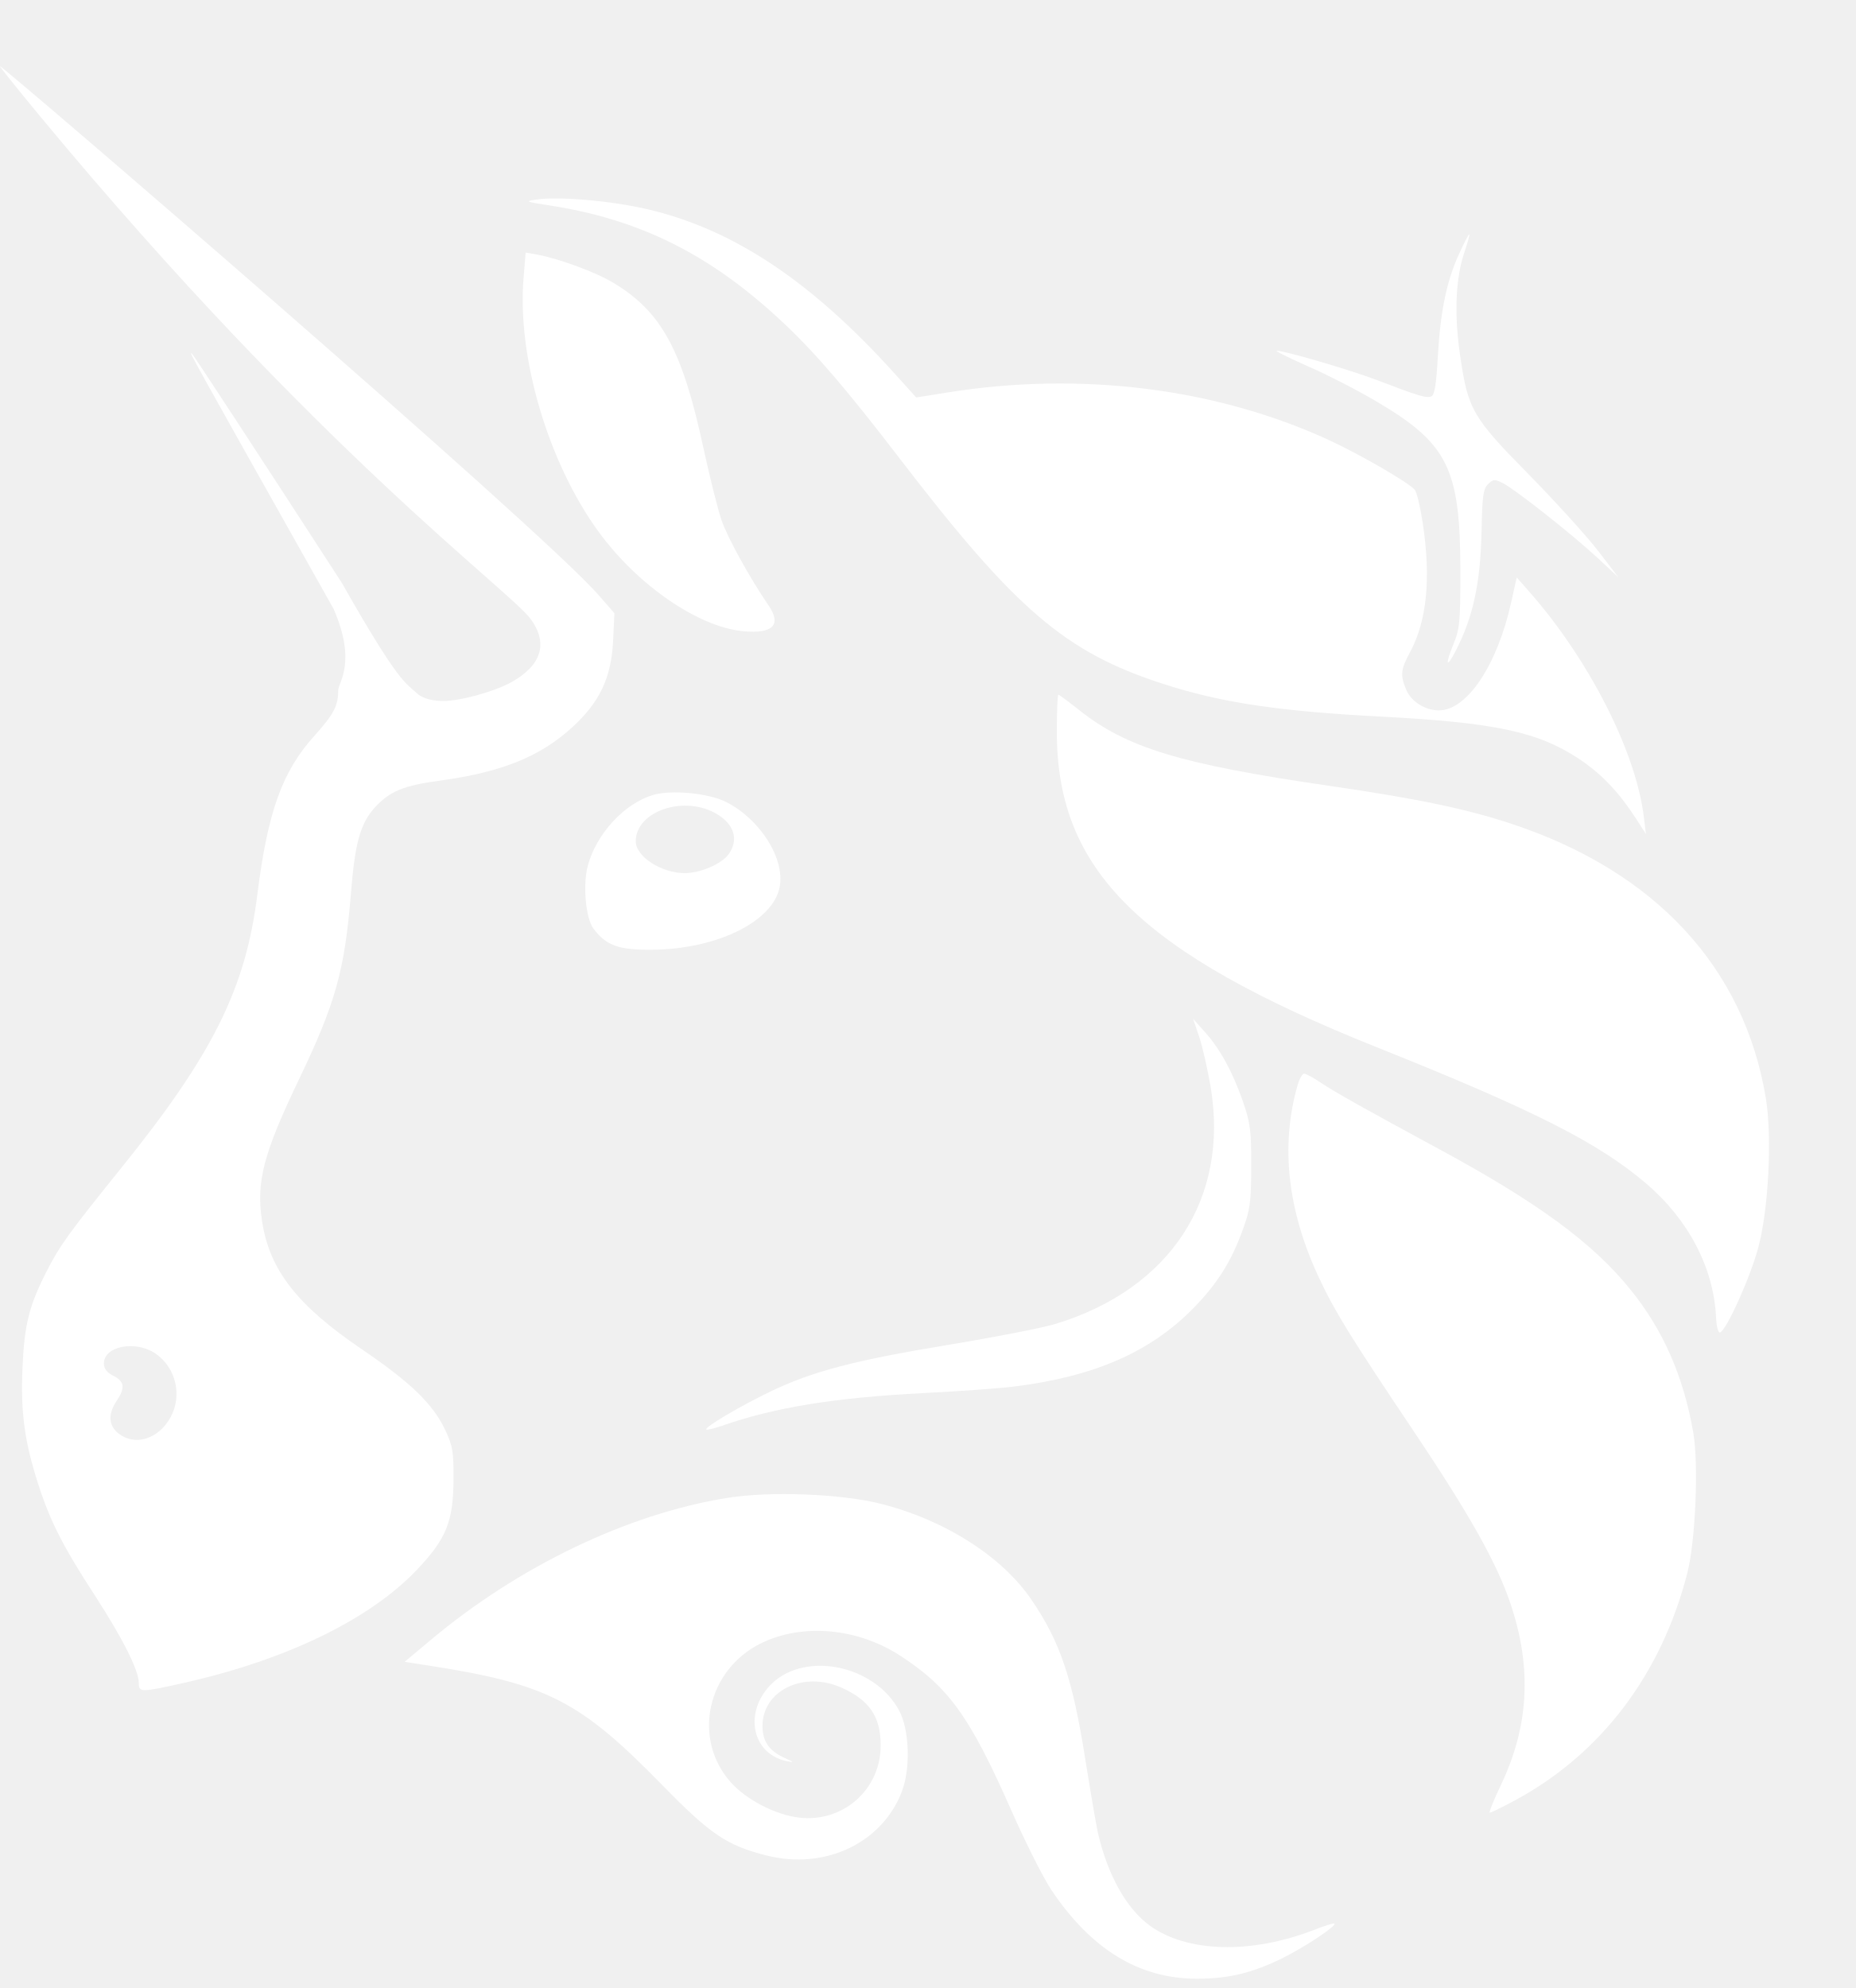
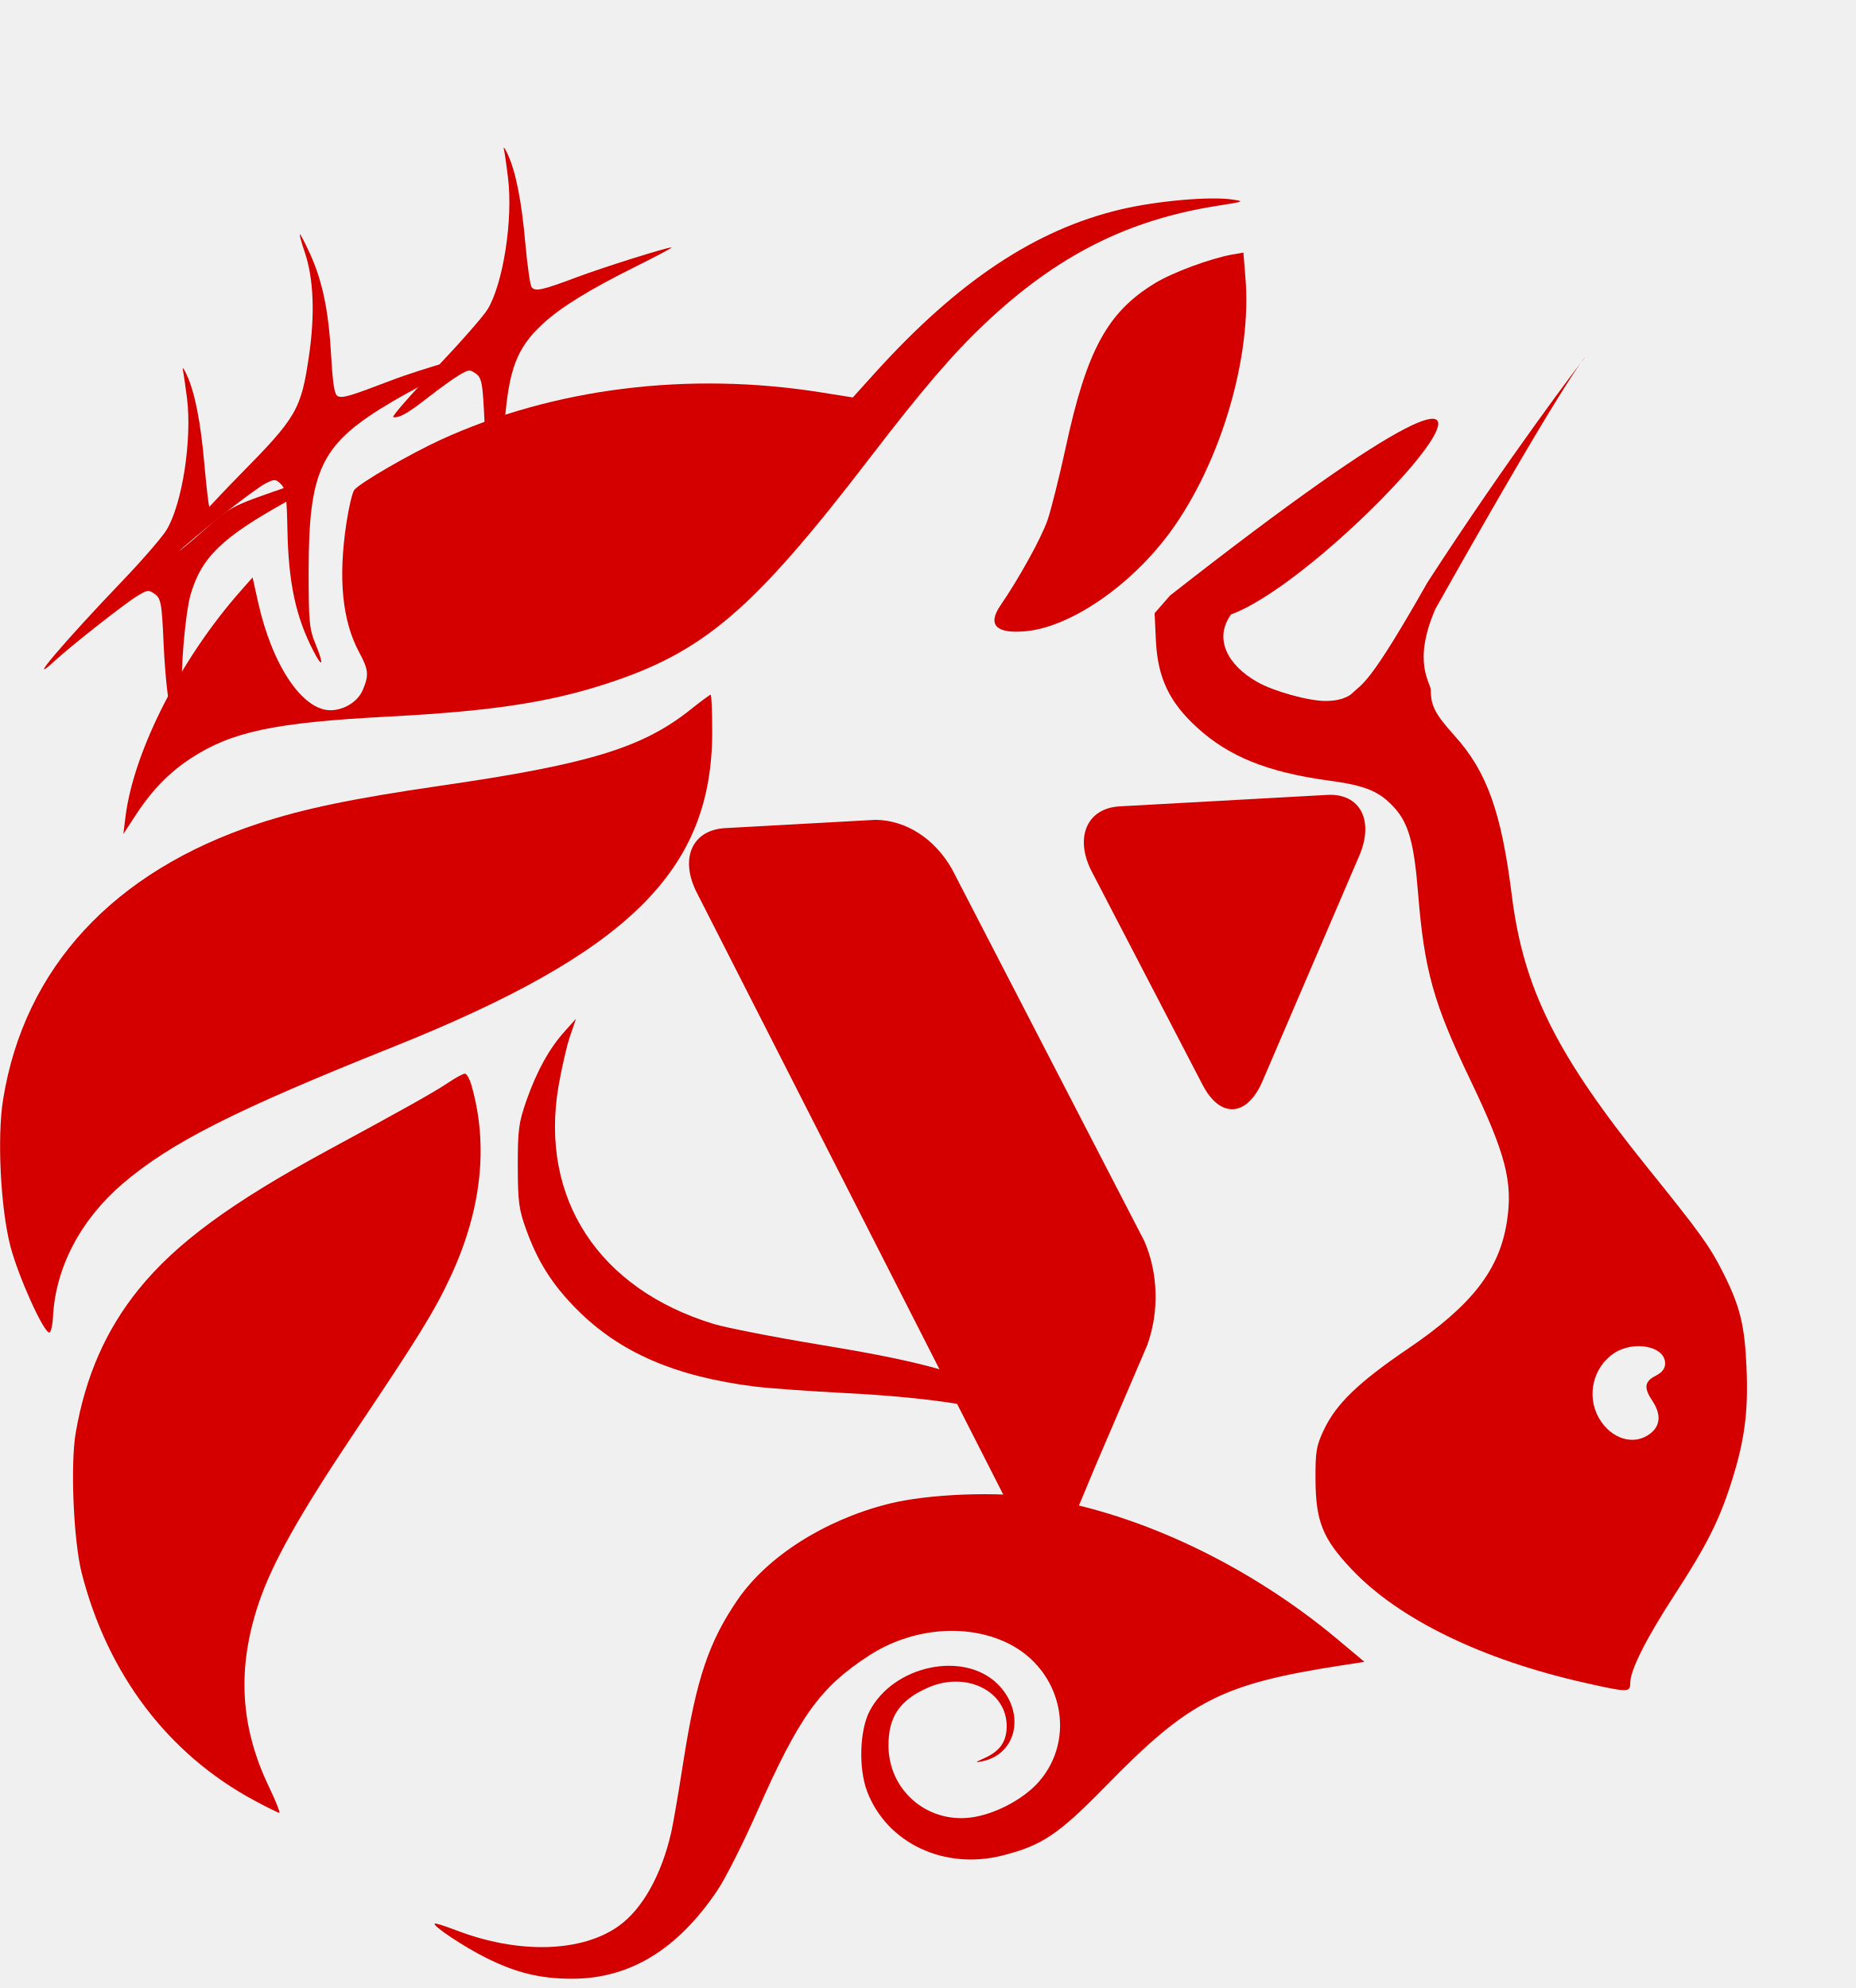
- <svg xmlns="http://www.w3.org/2000/svg" width="14" height="15" viewBox="0 0 14 15" fill="none">
-   <path d="M4.152 1.551C3.964 1.522 3.956 1.519 4.045 1.506C4.214 1.48 4.615 1.515 4.891 1.58C5.535 1.732 6.121 2.122 6.747 2.815L6.913 2.999L7.151 2.961C8.153 2.801 9.172 2.928 10.024 3.319C10.259 3.427 10.629 3.641 10.675 3.696C10.69 3.714 10.717 3.827 10.735 3.947C10.798 4.365 10.767 4.684 10.638 4.923C10.568 5.053 10.564 5.094 10.611 5.206C10.649 5.294 10.753 5.36 10.857 5.36C11.069 5.36 11.297 5.019 11.402 4.546L11.444 4.357L11.527 4.451C11.983 4.965 12.342 5.665 12.403 6.163L12.419 6.293L12.343 6.175C12.211 5.972 12.078 5.833 11.908 5.722C11.602 5.521 11.279 5.452 10.422 5.407C9.648 5.367 9.21 5.301 8.776 5.16C8.037 4.921 7.665 4.602 6.787 3.458C6.397 2.949 6.157 2.668 5.917 2.442C5.372 1.927 4.837 1.657 4.152 1.551Z" fill="white" />
-   <path d="M10.849 2.686C10.869 2.346 10.915 2.121 11.009 1.916C11.046 1.835 11.08 1.768 11.086 1.768C11.091 1.768 11.075 1.828 11.05 1.901C10.982 2.101 10.971 2.373 11.018 2.69C11.077 3.092 11.111 3.15 11.539 3.584C11.739 3.788 11.972 4.045 12.057 4.155L12.211 4.356L12.057 4.212C11.869 4.037 11.436 3.695 11.341 3.646C11.277 3.614 11.267 3.614 11.228 3.653C11.191 3.689 11.184 3.743 11.179 3.999C11.171 4.398 11.116 4.654 10.984 4.91C10.913 5.048 10.902 5.019 10.966 4.862C11.014 4.746 11.019 4.694 11.019 4.308C11.018 3.533 10.925 3.346 10.382 3.027C10.245 2.946 10.018 2.829 9.878 2.768C9.739 2.706 9.628 2.652 9.632 2.648C9.647 2.633 10.177 2.787 10.39 2.868C10.708 2.99 10.76 3.005 10.799 2.991C10.824 2.981 10.837 2.906 10.849 2.686Z" fill="white" />
-   <path d="M4.517 4.013C4.136 3.491 3.899 2.69 3.951 2.091L3.966 1.906L4.053 1.921C4.217 1.951 4.498 2.055 4.63 2.135C4.991 2.353 5.148 2.64 5.307 3.378C5.354 3.594 5.415 3.839 5.443 3.922C5.488 4.055 5.66 4.366 5.799 4.568C5.899 4.714 5.833 4.783 5.611 4.763C5.272 4.733 4.813 4.418 4.517 4.013Z" fill="white" />
-   <path d="M10.386 7.901C8.602 7.187 7.974 6.567 7.974 5.522C7.974 5.368 7.979 5.242 7.986 5.242C7.992 5.242 8.061 5.293 8.139 5.355C8.501 5.643 8.906 5.766 10.027 5.929C10.688 6.025 11.059 6.102 11.402 6.215C12.49 6.574 13.164 7.302 13.325 8.294C13.371 8.583 13.344 9.123 13.268 9.408C13.209 9.633 13.026 10.039 12.978 10.054C12.964 10.059 12.951 10.008 12.948 9.938C12.93 9.566 12.74 9.203 12.422 8.931C12.06 8.622 11.575 8.376 10.386 7.901Z" fill="white" />
-   <path d="M9.134 8.197C9.111 8.065 9.073 7.896 9.048 7.822L9.002 7.687L9.087 7.782C9.204 7.912 9.296 8.079 9.375 8.302C9.434 8.472 9.441 8.522 9.441 8.798C9.44 9.069 9.433 9.126 9.377 9.279C9.29 9.52 9.182 9.69 9.001 9.874C8.675 10.204 8.256 10.386 7.651 10.462C7.546 10.475 7.24 10.497 6.971 10.511C6.292 10.546 5.845 10.619 5.444 10.759C5.386 10.779 5.335 10.791 5.329 10.786C5.313 10.77 5.587 10.608 5.812 10.5C6.13 10.347 6.447 10.264 7.157 10.147C7.508 10.089 7.87 10.018 7.962 9.99C8.83 9.726 9.277 9.043 9.134 8.197Z" fill="white" />
-   <path d="M9.952 9.641C9.715 9.135 9.66 8.646 9.79 8.19C9.804 8.141 9.826 8.101 9.84 8.101C9.853 8.101 9.909 8.131 9.964 8.168C10.073 8.241 10.292 8.364 10.876 8.68C11.604 9.075 12.02 9.38 12.302 9.73C12.549 10.035 12.702 10.384 12.776 10.808C12.818 11.049 12.793 11.628 12.731 11.87C12.535 12.634 12.08 13.234 11.431 13.584C11.336 13.635 11.251 13.677 11.241 13.677C11.232 13.678 11.267 13.59 11.318 13.483C11.537 13.029 11.562 12.588 11.396 12.097C11.295 11.796 11.089 11.429 10.673 10.808C10.189 10.087 10.071 9.895 9.952 9.641Z" fill="white" />
-   <path d="M3.25 12.374C3.913 11.818 4.736 11.423 5.487 11.302C5.81 11.25 6.349 11.271 6.648 11.347C7.128 11.469 7.558 11.742 7.781 12.068C7.999 12.387 8.093 12.664 8.19 13.282C8.229 13.525 8.271 13.77 8.283 13.825C8.356 14.145 8.499 14.401 8.675 14.529C8.956 14.733 9.439 14.746 9.914 14.562C9.994 14.53 10.064 14.509 10.069 14.514C10.086 14.531 9.847 14.69 9.678 14.774C9.451 14.886 9.271 14.93 9.031 14.93C8.596 14.93 8.235 14.71 7.934 14.262C7.874 14.173 7.741 13.909 7.637 13.674C7.319 12.953 7.162 12.733 6.793 12.493C6.471 12.283 6.056 12.246 5.744 12.398C5.335 12.598 5.22 13.118 5.514 13.448C5.631 13.579 5.848 13.692 6.026 13.714C6.359 13.755 6.645 13.504 6.645 13.17C6.645 12.953 6.561 12.829 6.35 12.734C6.061 12.605 5.752 12.756 5.753 13.025C5.754 13.14 5.804 13.212 5.92 13.264C5.994 13.298 5.996 13.3 5.935 13.288C5.671 13.233 5.609 12.916 5.821 12.706C6.077 12.454 6.605 12.565 6.786 12.91C6.862 13.055 6.871 13.343 6.805 13.517C6.656 13.907 6.223 14.112 5.783 14C5.484 13.924 5.362 13.842 5.001 13.473C4.374 12.831 4.131 12.706 3.227 12.566L3.053 12.539L3.25 12.374Z" fill="white" />
-   <path fill-rule="evenodd" clip-rule="evenodd" d="M0.308 0.884C2.402 3.41 3.845 4.452 4.005 4.672C4.137 4.854 4.087 5.018 3.861 5.146C3.735 5.217 3.475 5.289 3.346 5.289C3.199 5.289 3.148 5.233 3.148 5.233C3.063 5.153 3.015 5.167 2.578 4.396C1.972 3.46 1.464 2.684 1.45 2.671C1.418 2.641 1.419 2.642 2.517 4.594C2.694 5.001 2.552 5.15 2.552 5.208C2.552 5.326 2.519 5.388 2.373 5.551C2.129 5.821 2.02 6.125 1.941 6.754C1.853 7.459 1.605 7.957 0.917 8.81C0.515 9.309 0.449 9.4 0.347 9.602C0.219 9.855 0.184 9.997 0.17 10.316C0.155 10.655 0.184 10.873 0.288 11.197C0.379 11.48 0.474 11.666 0.717 12.04C0.926 12.363 1.047 12.603 1.047 12.697C1.047 12.771 1.061 12.771 1.386 12.698C2.163 12.524 2.794 12.217 3.149 11.841C3.369 11.608 3.42 11.48 3.422 11.161C3.423 10.953 3.416 10.909 3.359 10.789C3.267 10.594 3.099 10.431 2.728 10.179C2.243 9.85 2.035 9.584 1.978 9.219C1.931 8.919 1.986 8.708 2.254 8.148C2.532 7.569 2.601 7.322 2.648 6.739C2.678 6.362 2.719 6.213 2.828 6.093C2.942 5.969 3.044 5.927 3.326 5.889C3.785 5.826 4.077 5.708 4.317 5.488C4.525 5.298 4.612 5.114 4.626 4.837L4.636 4.627L4.519 4.493C4.098 4.004 0.026 0.5 0 0.5C-0.005 0.5 0.133 0.673 0.308 0.884ZM1.284 10.699C1.379 10.531 1.328 10.316 1.169 10.21C1.018 10.111 0.784 10.158 0.784 10.287C0.784 10.327 0.806 10.356 0.856 10.381C0.94 10.424 0.946 10.472 0.88 10.57C0.813 10.67 0.819 10.757 0.895 10.817C1.018 10.912 1.192 10.86 1.284 10.699Z" fill="white" />
-   <path fill-rule="evenodd" clip-rule="evenodd" d="M4.925 5.999C4.71 6.064 4.501 6.291 4.436 6.529C4.396 6.674 4.419 6.929 4.478 7.007C4.574 7.134 4.666 7.168 4.917 7.166C5.407 7.163 5.833 6.954 5.883 6.692C5.923 6.478 5.736 6.181 5.478 6.051C5.345 5.984 5.062 5.957 4.925 5.999ZM5.499 6.444C5.574 6.337 5.541 6.222 5.412 6.144C5.168 5.995 4.797 6.118 4.797 6.348C4.797 6.463 4.99 6.588 5.167 6.588C5.285 6.588 5.446 6.518 5.499 6.444Z" fill="white" />
+ <svg xmlns="http://www.w3.org/2000/svg" id="svg22" version="1.1" fill="none" viewBox="0 0 14 15" height="15" width="14">
+   <defs id="defs26" />
+   <g transform="matrix(-1,0,0,1,13.34776,0)" id="g20" style="mix-blend-mode:darken;fill:#d40000;fill-opacity:1">
+     <path style="fill:#d40000;fill-opacity:1" id="path2" fill="#000000" d="M 4.152,1.551 C 3.964,1.522 3.956,1.519 4.045,1.506 4.214,1.48 4.615,1.515 4.891,1.58 5.535,1.732 6.121,2.122 6.747,2.815 l 0.166,0.184 0.238,-0.038 C 8.153,2.801 9.172,2.928 10.024,3.319 c 0.234,0.108 0.604,0.322 0.65,0.377 0.015,0.018 0.042,0.131 0.06,0.251 0.063,0.417 0.032,0.737 -0.097,0.976 -0.07,0.13 -0.074,0.171 -0.027,0.282 0.037,0.089 0.142,0.154 0.245,0.154 0.212,-2.9e-4 0.44,-0.341 0.545,-0.814 l 0.042,-0.188 0.083,0.094 c 0.456,0.513 0.814,1.214 0.876,1.712 l 0.016,0.13 -0.077,-0.118 C 12.211,5.972 12.078,5.833 11.908,5.722 11.602,5.521 11.279,5.452 10.422,5.407 9.648,5.367 9.21,5.301 8.776,5.16 8.037,4.921 7.665,4.602 6.787,3.458 6.397,2.949 6.157,2.668 5.917,2.442 5.372,1.927 4.837,1.657 4.152,1.551 Z" />
+     <path style="fill:#d40000;fill-opacity:1" id="path4" fill="#000000" d="m 10.849,2.686 c 0.019,-0.341 0.066,-0.565 0.159,-0.77 0.037,-0.081 0.072,-0.148 0.077,-0.148 0.005,0 -0.011,0.06 -0.036,0.133 -0.068,0.199 -0.079,0.471 -0.032,0.788 0.059,0.402 0.093,0.46 0.521,0.894 0.201,0.204 0.434,0.461 0.518,0.571 L 12.211,4.356 12.057,4.212 C 11.869,4.037 11.436,3.695 11.341,3.646 11.277,3.614 11.267,3.614 11.228,3.653 11.191,3.689 11.184,3.743 11.179,3.999 11.171,4.398 11.116,4.654 10.984,4.91 10.913,5.048 10.902,5.019 10.966,4.862 11.014,4.746 11.019,4.694 11.019,4.308 11.018,3.533 10.925,3.346 10.382,3.027 10.245,2.946 10.018,2.829 9.878,2.768 9.739,2.706 9.628,2.652 9.632,2.648 c 0.015,-0.015 0.545,0.138 0.758,0.22 0.317,0.121 0.369,0.137 0.408,0.122 0.026,-0.01 0.038,-0.085 0.051,-0.304 z" />
+     <path style="fill:#d40000;fill-opacity:1" id="path6" fill="#000000" d="M 4.517,4.013 C 4.136,3.491 3.899,2.69 3.951,2.091 L 3.966,1.906 4.053,1.921 C 4.217,1.951 4.498,2.055 4.63,2.135 4.991,2.353 5.148,2.64 5.307,3.378 5.354,3.594 5.415,3.839 5.443,3.922 5.488,4.055 5.66,4.366 5.799,4.568 5.899,4.714 5.833,4.783 5.611,4.763 5.272,4.733 4.813,4.418 4.517,4.013 Z" />
+     <path style="fill:#d40000;fill-opacity:1" id="path8" fill="#000000" d="M 10.386,7.901 C 8.602,7.187 7.974,6.567 7.974,5.522 c 0,-0.154 0.005,-0.28 0.012,-0.28 0.006,0 0.076,0.051 0.153,0.113 0.362,0.288 0.767,0.412 1.888,0.574 0.66,0.096 1.031,0.173 1.374,0.286 1.089,0.359 1.763,1.087 1.923,2.079 0.047,0.288 0.019,0.829 -0.056,1.114 -0.06,0.225 -0.242,0.631 -0.29,0.646 -0.013,0.004 -0.026,-0.047 -0.03,-0.116 C 12.93,9.566 12.74,9.203 12.422,8.931 12.06,8.622 11.575,8.376 10.386,7.901 Z" />
+     <path style="fill:#d40000;fill-opacity:1" id="path10" fill="#000000" d="M 9.134,8.197 C 9.111,8.065 9.073,7.896 9.048,7.822 L 9.002,7.687 9.087,7.782 C 9.204,7.912 9.296,8.079 9.375,8.302 9.434,8.472 9.441,8.522 9.441,8.798 9.44,9.069 9.433,9.126 9.377,9.279 9.29,9.52 9.182,9.69 9.001,9.874 8.675,10.204 8.256,10.386 7.651,10.462 7.546,10.475 7.24,10.497 6.971,10.511 6.292,10.546 5.845,10.619 5.444,10.759 5.386,10.779 5.335,10.791 5.329,10.786 5.313,10.77 5.587,10.608 5.812,10.5 6.13,10.347 6.447,10.264 7.157,10.147 7.508,10.089 7.87,10.018 7.962,9.99 8.83,9.726 9.277,9.043 9.134,8.197 Z" />
+     <path style="fill:#d40000;fill-opacity:1" id="path12" fill="#000000" d="M 9.952,9.641 C 9.715,9.135 9.66,8.646 9.79,8.19 9.804,8.141 9.826,8.101 9.84,8.101 c 0.013,0 0.069,0.03 0.124,0.067 0.109,0.073 0.328,0.196 0.912,0.512 0.728,0.395 1.144,0.7 1.426,1.049 0.247,0.306 0.4,0.654 0.474,1.079 0.042,0.24 0.017,0.819 -0.045,1.062 -0.196,0.764 -0.651,1.364 -1.3,1.714 -0.095,0.051 -0.18,0.093 -0.19,0.094 -0.009,2e-4 0.025,-0.087 0.077,-0.195 0.218,-0.454 0.243,-0.895 0.078,-1.386 C 11.295,11.796 11.089,11.429 10.673,10.808 10.189,10.087 10.071,9.895 9.952,9.641 Z" />
+     <path style="fill:#d40000;fill-opacity:1" id="path14" fill="#000000" d="m 3.25,12.374 c 0.662,-0.556 1.486,-0.95 2.236,-1.071 0.323,-0.052 0.862,-0.032 1.162,0.045 0.48,0.122 0.909,0.396 1.133,0.721 0.218,0.318 0.312,0.596 0.409,1.213 0.038,0.244 0.08,0.488 0.093,0.543 0.073,0.32 0.216,0.576 0.392,0.704 0.28,0.204 0.763,0.217 1.238,0.033 0.081,-0.031 0.151,-0.053 0.155,-0.048 0.017,0.017 -0.222,0.176 -0.391,0.26 C 9.451,14.886 9.271,14.93 9.031,14.93 8.596,14.93 8.235,14.71 7.934,14.262 7.874,14.173 7.741,13.909 7.637,13.674 7.319,12.953 7.162,12.733 6.793,12.493 6.471,12.283 6.056,12.246 5.744,12.398 c -0.41,0.2 -0.524,0.72 -0.231,1.05 0.117,0.131 0.334,0.244 0.512,0.266 0.333,0.041 0.619,-0.21 0.619,-0.544 0,-0.217 -0.084,-0.341 -0.295,-0.435 -0.288,-0.129 -0.598,0.022 -0.597,0.291 6.4e-4,0.115 0.051,0.187 0.167,0.239 0.074,0.033 0.076,0.036 0.015,0.024 C 5.671,13.233 5.609,12.916 5.821,12.706 6.077,12.454 6.605,12.565 6.786,12.91 6.862,13.055 6.871,13.343 6.805,13.517 6.656,13.907 6.223,14.112 5.783,14 5.484,13.924 5.362,13.842 5.001,13.473 4.374,12.831 4.131,12.706 3.227,12.566 L 3.053,12.539 Z" />
+     <path style="fill:#d40000;fill-opacity:1" id="path16" fill="#000000" d="M 4.059,4.636 C 4.191,4.818 4.087,5.018 3.861,5.146 3.735,5.217 3.475,5.289 3.346,5.289 3.199,5.289 3.148,5.233 3.148,5.233 3.063,5.153 3.015,5.167 2.578,4.396 1.972,3.46 1.41,2.72 1.396,2.707 1.364,2.677 1.419,2.642 2.517,4.594 2.694,5.001 2.552,5.15 2.552,5.208 2.552,5.326 2.519,5.388 2.373,5.551 2.129,5.821 2.02,6.125 1.941,6.754 1.853,7.459 1.605,7.957 0.917,8.81 0.515,9.309 0.449,9.4 0.347,9.602 0.219,9.855 0.184,9.997 0.17,10.316 c -0.015,0.338 0.014,0.557 0.118,0.88 0.091,0.283 0.186,0.47 0.429,0.844 0.21,0.323 0.33,0.562 0.33,0.656 0,0.075 0.014,0.075 0.339,0.002 0.777,-0.174 1.408,-0.481 1.763,-0.857 0.22,-0.233 0.271,-0.361 0.273,-0.68 C 3.423,10.953 3.416,10.909 3.359,10.789 3.267,10.594 3.099,10.431 2.728,10.179 2.243,9.85 2.035,9.584 1.978,9.219 1.931,8.919 1.986,8.708 2.254,8.148 2.532,7.569 2.601,7.322 2.648,6.739 2.678,6.362 2.719,6.213 2.828,6.093 2.942,5.969 3.044,5.927 3.326,5.889 3.785,5.826 4.077,5.708 4.317,5.488 4.525,5.298 4.612,5.114 4.626,4.837 L 4.636,4.627 4.519,4.493 C 0.788,1.57 3.195,4.318 4.059,4.636 Z M 1.284,10.699 C 1.379,10.531 1.328,10.316 1.169,10.21 1.018,10.111 0.784,10.158 0.784,10.287 c 0,0.04 0.022,0.068 0.072,0.094 0.084,0.043 0.09,0.091 0.024,0.189 -0.067,0.1 -0.061,0.187 0.015,0.246 0.123,0.096 0.297,0.043 0.389,-0.117 z" clip-rule="evenodd" fill-rule="evenodd" />
+   </g>
+   <g id="g916" transform="matrix(0.04821587,0.01451372,-0.01022551,0.06568871,-10.37786,-10.13799)" style="fill:#d40000">
+     <path id="path914" d="m 441.881,181.31 c 3.406,3.128 7.36,2.085 8.855,-2.335 l 9.213,-27.912 c 1.495,-4.421 -1.289,-6.971 -6.19,-5.679 l -30.742,8.107 c -4.845,1.278 -6.071,4.886 -2.721,8.028 z m -17.876,53.772 c 3.406,3.128 7.304,2.1 8.799,-2.32 l 2.014,-6.359 4.839,-14.68 c 1.044,-4.09 -0.024,-8.311 -2.879,-11.373 l -37.421,-34.474 c -3.305,-2.731 -7.911,-3.794 -12.485,-2.853 l -22.333,5.889 c -4.901,1.292 -6.139,4.851 -2.721,8.028 z" class="st1" style="fill:#d40000;fill-opacity:1;stroke-width:0.543" />
+   </g>
+   <rect y="0.651" x="6.777" height="1.988" width="6.831" id="rect863" style="fill:#000000;fill-opacity:0" />
+   <rect y="0.398" x="10.319" height="1.88" width="2.982" id="rect865" style="fill:#000000;fill-opacity:0" />
+   <rect y="1.518" x="10.97" height="1.627" width="2.458" id="rect867" style="fill:#000000;fill-opacity:0;stroke-width:2.732" />
+   <rect y="2.892" x="4.572" height="3.578" width="2.024" id="rect871" style="fill:#000000;fill-opacity:0" />
+   <rect y="0.416" x="4.373" height="1.211" width="3.054" id="rect873" style="fill:#000000;fill-opacity:0" />
+   <path id="path875" d="m 12.114,12.723 c -0.03,-0.008 -0.131,-0.033 -0.226,-0.055 -0.532,-0.125 -1.04,-0.338 -1.382,-0.582 -0.213,-0.151 -0.423,-0.374 -0.5,-0.53 -0.061,-0.125 -0.061,-0.125 -0.061,-0.387 0,-0.263 4.6e-6,-0.263 0.062,-0.389 0.081,-0.164 0.247,-0.328 0.553,-0.546 0.531,-0.377 0.712,-0.584 0.791,-0.901 C 11.441,8.977 11.4,8.785 11.094,8.123 10.827,7.546 10.773,7.353 10.713,6.769 10.667,6.325 10.633,6.207 10.512,6.079 10.398,5.96 10.316,5.927 9.991,5.874 9.526,5.798 9.233,5.669 9,5.437 8.815,5.251 8.726,5.025 8.726,4.731 8.726,4.634 8.731,4.622 8.808,4.532 8.997,4.313 9.839,3.549 11.184,2.375 c 1.181,-1.031 2.041,-1.768 2.051,-1.758 0.008,0.008 -0.442,0.549 -0.765,0.919 -0.855,0.979 -1.731,1.861 -2.767,2.786 -0.378,0.337 -0.434,0.406 -0.434,0.54 -3.034e-4,0.107 0.048,0.182 0.166,0.26 0.155,0.102 0.355,0.161 0.549,0.163 l 0.164,0.001 0.085,-0.069 c 0.088,-0.072 0.27,-0.334 0.448,-0.645 0.13,-0.227 0.995,-1.556 1.005,-1.546 0.004,0.004 -0.189,0.359 -0.429,0.787 -0.241,0.428 -0.453,0.825 -0.473,0.882 -0.047,0.136 -0.06,0.283 -0.034,0.383 0.012,0.045 0.028,0.119 0.036,0.165 0.02,0.11 0.05,0.163 0.172,0.304 0.248,0.287 0.353,0.57 0.433,1.166 0.106,0.782 0.334,1.236 1.112,2.205 0.287,0.357 0.396,0.514 0.491,0.702 0.144,0.287 0.165,0.39 0.166,0.816 5.6e-4,0.349 -0.001,0.369 -0.056,0.57 -0.104,0.383 -0.182,0.55 -0.495,1.049 -0.2,0.32 -0.297,0.508 -0.315,0.614 -0.011,0.066 -0.016,0.071 -0.069,0.07 -0.031,-8.96e-4 -0.082,-0.008 -0.111,-0.016 z m 0.287,-1.869 c 0.124,-0.052 0.151,-0.161 0.073,-0.295 -0.053,-0.091 -0.047,-0.13 0.027,-0.174 0.059,-0.035 0.082,-0.084 0.064,-0.139 -0.033,-0.105 -0.291,-0.123 -0.415,-0.028 -0.221,0.169 -0.162,0.565 0.095,0.643 0.071,0.021 0.089,0.021 0.156,-0.007 z" style="fill:#000000;fill-opacity:0;stroke-width:0.018" />
+   <path id="path877" d="m 12.114,12.723 c -0.03,-0.008 -0.131,-0.033 -0.226,-0.055 -0.532,-0.125 -1.04,-0.338 -1.382,-0.582 -0.213,-0.151 -0.423,-0.374 -0.5,-0.53 -0.061,-0.125 -0.061,-0.125 -0.061,-0.387 0,-0.263 4.6e-6,-0.263 0.062,-0.389 0.081,-0.164 0.247,-0.328 0.553,-0.546 0.531,-0.377 0.712,-0.584 0.791,-0.901 C 11.441,8.977 11.4,8.785 11.094,8.123 10.827,7.546 10.773,7.353 10.713,6.769 10.667,6.325 10.633,6.207 10.512,6.079 10.398,5.96 10.316,5.927 9.991,5.874 9.526,5.798 9.233,5.669 9,5.437 8.815,5.251 8.726,5.025 8.726,4.731 8.726,4.634 8.731,4.622 8.808,4.532 8.997,4.313 9.839,3.549 11.184,2.375 c 1.181,-1.031 2.041,-1.768 2.051,-1.758 0.008,0.008 -0.442,0.549 -0.765,0.919 -0.855,0.979 -1.731,1.861 -2.767,2.786 -0.378,0.337 -0.434,0.406 -0.434,0.54 -3.034e-4,0.107 0.048,0.182 0.166,0.26 0.155,0.102 0.355,0.161 0.549,0.163 l 0.164,0.001 0.085,-0.069 c 0.088,-0.072 0.27,-0.334 0.448,-0.645 0.13,-0.227 0.995,-1.556 1.005,-1.546 0.004,0.004 -0.189,0.359 -0.429,0.787 -0.241,0.428 -0.453,0.825 -0.473,0.882 -0.047,0.136 -0.06,0.283 -0.034,0.383 0.012,0.045 0.028,0.119 0.036,0.165 0.02,0.11 0.05,0.163 0.172,0.304 0.248,0.287 0.353,0.57 0.433,1.166 0.106,0.782 0.334,1.236 1.112,2.205 0.287,0.357 0.396,0.514 0.491,0.702 0.144,0.287 0.165,0.39 0.166,0.816 5.6e-4,0.349 -0.001,0.369 -0.056,0.57 -0.104,0.383 -0.182,0.55 -0.495,1.049 -0.2,0.32 -0.297,0.508 -0.315,0.614 -0.011,0.066 -0.016,0.071 -0.069,0.07 -0.031,-8.96e-4 -0.082,-0.008 -0.111,-0.016 z m 0.287,-1.869 c 0.124,-0.052 0.151,-0.161 0.073,-0.295 -0.053,-0.091 -0.047,-0.13 0.027,-0.174 0.059,-0.035 0.082,-0.084 0.064,-0.139 -0.033,-0.105 -0.291,-0.123 -0.415,-0.028 -0.221,0.169 -0.162,0.565 0.095,0.643 0.071,0.021 0.089,0.021 0.156,-0.007 z" style="fill:#000000;fill-opacity:0;stroke-width:0.018" />
+   <path id="path879" d="m 12.114,12.723 c -0.03,-0.008 -0.131,-0.033 -0.226,-0.055 -0.532,-0.125 -1.04,-0.338 -1.382,-0.582 -0.213,-0.151 -0.423,-0.374 -0.5,-0.53 -0.061,-0.125 -0.061,-0.125 -0.061,-0.387 0,-0.263 4.6e-6,-0.263 0.062,-0.389 0.081,-0.164 0.247,-0.328 0.553,-0.546 0.531,-0.377 0.712,-0.584 0.791,-0.901 C 11.441,8.977 11.4,8.785 11.094,8.123 10.827,7.546 10.773,7.353 10.713,6.769 10.667,6.325 10.633,6.207 10.512,6.079 10.398,5.96 10.316,5.927 9.991,5.874 9.526,5.798 9.233,5.669 9,5.437 8.815,5.251 8.726,5.025 8.726,4.731 8.726,4.634 8.731,4.622 8.808,4.532 8.997,4.313 9.839,3.549 11.184,2.375 c 1.181,-1.031 2.041,-1.768 2.051,-1.758 0.008,0.008 -0.442,0.549 -0.765,0.919 -0.855,0.979 -1.731,1.861 -2.767,2.786 -0.378,0.337 -0.434,0.406 -0.434,0.54 -3.034e-4,0.107 0.048,0.182 0.166,0.26 0.155,0.102 0.355,0.161 0.549,0.163 l 0.164,0.001 0.085,-0.069 c 0.088,-0.072 0.27,-0.334 0.448,-0.645 0.13,-0.227 0.995,-1.556 1.005,-1.546 0.004,0.004 -0.189,0.359 -0.429,0.787 -0.241,0.428 -0.453,0.825 -0.473,0.882 -0.047,0.136 -0.06,0.283 -0.034,0.383 0.012,0.045 0.028,0.119 0.036,0.165 0.02,0.11 0.05,0.163 0.172,0.304 0.248,0.287 0.353,0.57 0.433,1.166 0.106,0.782 0.334,1.236 1.112,2.205 0.287,0.357 0.396,0.514 0.491,0.702 0.144,0.287 0.165,0.39 0.166,0.816 5.6e-4,0.349 -0.001,0.369 -0.056,0.57 -0.104,0.383 -0.182,0.55 -0.495,1.049 -0.2,0.32 -0.297,0.508 -0.315,0.614 -0.011,0.066 -0.016,0.071 -0.069,0.07 -0.031,-8.96e-4 -0.082,-0.008 -0.111,-0.016 z m 0.287,-1.869 c 0.124,-0.052 0.151,-0.161 0.073,-0.295 -0.053,-0.091 -0.047,-0.13 0.027,-0.174 0.059,-0.035 0.082,-0.084 0.064,-0.139 -0.033,-0.105 -0.291,-0.123 -0.415,-0.028 -0.221,0.169 -0.162,0.565 0.095,0.643 0.071,0.021 0.089,0.021 0.156,-0.007 z" style="fill:#000000;fill-opacity:0;stroke-width:0.018" />
+   <path id="path881" d="m 12.114,12.723 c -0.03,-0.008 -0.131,-0.033 -0.226,-0.055 -0.532,-0.125 -1.04,-0.338 -1.382,-0.582 -0.213,-0.151 -0.423,-0.374 -0.5,-0.53 -0.061,-0.125 -0.061,-0.125 -0.061,-0.387 0,-0.263 4.6e-6,-0.263 0.062,-0.389 0.081,-0.164 0.247,-0.328 0.553,-0.546 0.531,-0.377 0.712,-0.584 0.791,-0.901 C 11.441,8.977 11.4,8.785 11.094,8.123 10.827,7.546 10.773,7.353 10.713,6.769 10.667,6.325 10.633,6.207 10.512,6.079 10.398,5.96 10.316,5.927 9.991,5.874 9.526,5.798 9.233,5.669 9,5.437 8.815,5.251 8.726,5.025 8.726,4.731 8.726,4.634 8.731,4.622 8.808,4.532 8.997,4.313 9.839,3.549 11.184,2.375 c 1.181,-1.031 2.041,-1.768 2.051,-1.758 0.008,0.008 -0.442,0.549 -0.765,0.919 -0.855,0.979 -1.731,1.861 -2.767,2.786 -0.378,0.337 -0.434,0.406 -0.434,0.54 -3.034e-4,0.107 0.048,0.182 0.166,0.26 0.155,0.102 0.355,0.161 0.549,0.163 l 0.164,0.001 0.085,-0.069 c 0.088,-0.072 0.27,-0.334 0.448,-0.645 0.13,-0.227 0.995,-1.556 1.005,-1.546 0.004,0.004 -0.189,0.359 -0.429,0.787 -0.241,0.428 -0.453,0.825 -0.473,0.882 -0.047,0.136 -0.06,0.283 -0.034,0.383 0.012,0.045 0.028,0.119 0.036,0.165 0.02,0.11 0.05,0.163 0.172,0.304 0.248,0.287 0.353,0.57 0.433,1.166 0.106,0.782 0.334,1.236 1.112,2.205 0.287,0.357 0.396,0.514 0.491,0.702 0.144,0.287 0.165,0.39 0.166,0.816 5.6e-4,0.349 -0.001,0.369 -0.056,0.57 -0.104,0.383 -0.182,0.55 -0.495,1.049 -0.2,0.32 -0.297,0.508 -0.315,0.614 -0.011,0.066 -0.016,0.071 -0.069,0.07 -0.031,-8.96e-4 -0.082,-0.008 -0.111,-0.016 z m 0.287,-1.869 c 0.124,-0.052 0.151,-0.161 0.073,-0.295 -0.053,-0.091 -0.047,-0.13 0.027,-0.174 0.059,-0.035 0.082,-0.084 0.064,-0.139 -0.033,-0.105 -0.291,-0.123 -0.415,-0.028 -0.221,0.169 -0.162,0.565 0.095,0.643 0.071,0.021 0.089,0.021 0.156,-0.007 z" style="fill:#000000;fill-opacity:0;stroke-width:0.018" />
+   <path id="path883" d="m 12.114,12.723 c -0.03,-0.008 -0.131,-0.033 -0.226,-0.055 -0.532,-0.125 -1.04,-0.338 -1.382,-0.582 -0.213,-0.151 -0.423,-0.374 -0.5,-0.53 -0.061,-0.125 -0.061,-0.125 -0.061,-0.387 0,-0.263 4.6e-6,-0.263 0.062,-0.389 0.081,-0.164 0.247,-0.328 0.553,-0.546 0.531,-0.377 0.712,-0.584 0.791,-0.901 C 11.441,8.977 11.4,8.785 11.094,8.123 10.827,7.546 10.773,7.353 10.713,6.769 10.667,6.325 10.633,6.207 10.512,6.079 10.398,5.96 10.316,5.927 9.991,5.874 9.526,5.798 9.233,5.669 9,5.437 8.815,5.251 8.726,5.025 8.726,4.731 8.726,4.634 8.731,4.622 8.808,4.532 8.997,4.313 9.839,3.549 11.184,2.375 c 1.181,-1.031 2.041,-1.768 2.051,-1.758 0.008,0.008 -0.442,0.549 -0.765,0.919 -0.855,0.979 -1.731,1.861 -2.767,2.786 -0.378,0.337 -0.434,0.406 -0.434,0.54 -3.034e-4,0.107 0.048,0.182 0.166,0.26 0.155,0.102 0.355,0.161 0.549,0.163 l 0.164,0.001 0.085,-0.069 c 0.088,-0.072 0.27,-0.334 0.448,-0.645 0.13,-0.227 0.995,-1.556 1.005,-1.546 0.004,0.004 -0.189,0.359 -0.429,0.787 -0.241,0.428 -0.453,0.825 -0.473,0.882 -0.047,0.136 -0.06,0.283 -0.034,0.383 0.012,0.045 0.028,0.119 0.036,0.165 0.02,0.11 0.05,0.163 0.172,0.304 0.248,0.287 0.353,0.57 0.433,1.166 0.106,0.782 0.334,1.236 1.112,2.205 0.287,0.357 0.396,0.514 0.491,0.702 0.144,0.287 0.165,0.39 0.166,0.816 5.6e-4,0.349 -0.001,0.369 -0.056,0.57 -0.104,0.383 -0.182,0.55 -0.495,1.049 -0.2,0.32 -0.297,0.508 -0.315,0.614 -0.011,0.066 -0.016,0.071 -0.069,0.07 -0.031,-8.96e-4 -0.082,-0.008 -0.111,-0.016 z m 0.287,-1.869 c 0.124,-0.052 0.151,-0.161 0.073,-0.295 -0.053,-0.091 -0.047,-0.13 0.027,-0.174 0.059,-0.035 0.082,-0.084 0.064,-0.139 -0.033,-0.105 -0.291,-0.123 -0.415,-0.028 -0.221,0.169 -0.162,0.565 0.095,0.643 0.071,0.021 0.089,0.021 0.156,-0.007 z" style="fill:#000000;fill-opacity:0;stroke-width:0.018" />
+   <path id="path885" d="m 12.114,12.723 c -0.03,-0.008 -0.131,-0.033 -0.226,-0.055 -0.532,-0.125 -1.04,-0.338 -1.382,-0.582 -0.213,-0.151 -0.423,-0.374 -0.5,-0.53 -0.061,-0.125 -0.061,-0.125 -0.061,-0.387 0,-0.263 4.6e-6,-0.263 0.062,-0.389 0.081,-0.164 0.247,-0.328 0.553,-0.546 0.531,-0.377 0.712,-0.584 0.791,-0.901 C 11.441,8.977 11.4,8.785 11.094,8.123 10.827,7.546 10.773,7.353 10.713,6.769 10.667,6.325 10.633,6.207 10.512,6.079 10.398,5.96 10.316,5.927 9.991,5.874 9.526,5.798 9.233,5.669 9,5.437 8.815,5.251 8.726,5.025 8.726,4.731 8.726,4.634 8.731,4.622 8.808,4.532 8.997,4.313 9.839,3.549 11.184,2.375 c 1.181,-1.031 2.041,-1.768 2.051,-1.758 0.008,0.008 -0.442,0.549 -0.765,0.919 -0.855,0.979 -1.731,1.861 -2.767,2.786 -0.378,0.337 -0.434,0.406 -0.434,0.54 -3.034e-4,0.107 0.048,0.182 0.166,0.26 0.155,0.102 0.355,0.161 0.549,0.163 l 0.164,0.001 0.085,-0.069 c 0.088,-0.072 0.27,-0.334 0.448,-0.645 0.13,-0.227 0.995,-1.556 1.005,-1.546 0.004,0.004 -0.189,0.359 -0.429,0.787 -0.241,0.428 -0.453,0.825 -0.473,0.882 -0.047,0.136 -0.06,0.283 -0.034,0.383 0.012,0.045 0.028,0.119 0.036,0.165 0.02,0.11 0.05,0.163 0.172,0.304 0.248,0.287 0.353,0.57 0.433,1.166 0.106,0.782 0.334,1.236 1.112,2.205 0.287,0.357 0.396,0.514 0.491,0.702 0.144,0.287 0.165,0.39 0.166,0.816 5.6e-4,0.349 -0.001,0.369 -0.056,0.57 -0.104,0.383 -0.182,0.55 -0.495,1.049 -0.2,0.32 -0.297,0.508 -0.315,0.614 -0.011,0.066 -0.016,0.071 -0.069,0.07 -0.031,-8.96e-4 -0.082,-0.008 -0.111,-0.016 z m 0.287,-1.869 c 0.124,-0.052 0.151,-0.161 0.073,-0.295 -0.053,-0.091 -0.047,-0.13 0.027,-0.174 0.059,-0.035 0.082,-0.084 0.064,-0.139 -0.033,-0.105 -0.291,-0.123 -0.415,-0.028 -0.221,0.169 -0.162,0.565 0.095,0.643 0.071,0.021 0.089,0.021 0.156,-0.007 z" style="fill:#000000;fill-opacity:0;stroke-width:0.018" />
+   <path id="path887" d="m 12.114,12.723 c -0.03,-0.008 -0.131,-0.033 -0.226,-0.055 -0.532,-0.125 -1.04,-0.338 -1.382,-0.582 -0.213,-0.151 -0.423,-0.374 -0.5,-0.53 -0.061,-0.125 -0.061,-0.125 -0.061,-0.387 0,-0.263 4.6e-6,-0.263 0.062,-0.389 0.081,-0.164 0.247,-0.328 0.553,-0.546 0.531,-0.377 0.712,-0.584 0.791,-0.901 C 11.441,8.977 11.4,8.785 11.094,8.123 10.827,7.546 10.773,7.353 10.713,6.769 10.667,6.325 10.633,6.207 10.512,6.079 10.398,5.96 10.316,5.927 9.991,5.874 9.526,5.798 9.233,5.669 9,5.437 8.815,5.251 8.726,5.025 8.726,4.731 8.726,4.634 8.731,4.622 8.808,4.532 8.997,4.313 9.839,3.549 11.184,2.375 c 1.181,-1.031 2.041,-1.768 2.051,-1.758 0.008,0.008 -0.442,0.549 -0.765,0.919 -0.855,0.979 -1.731,1.861 -2.767,2.786 -0.378,0.337 -0.434,0.406 -0.434,0.54 -3.034e-4,0.107 0.048,0.182 0.166,0.26 0.155,0.102 0.355,0.161 0.549,0.163 l 0.164,0.001 0.085,-0.069 c 0.088,-0.072 0.27,-0.334 0.448,-0.645 0.13,-0.227 0.995,-1.556 1.005,-1.546 0.004,0.004 -0.189,0.359 -0.429,0.787 -0.241,0.428 -0.453,0.825 -0.473,0.882 -0.047,0.136 -0.06,0.283 -0.034,0.383 0.012,0.045 0.028,0.119 0.036,0.165 0.02,0.11 0.05,0.163 0.172,0.304 0.248,0.287 0.353,0.57 0.433,1.166 0.106,0.782 0.334,1.236 1.112,2.205 0.287,0.357 0.396,0.514 0.491,0.702 0.144,0.287 0.165,0.39 0.166,0.816 5.6e-4,0.349 -0.001,0.369 -0.056,0.57 -0.104,0.383 -0.182,0.55 -0.495,1.049 -0.2,0.32 -0.297,0.508 -0.315,0.614 -0.011,0.066 -0.016,0.071 -0.069,0.07 -0.031,-8.96e-4 -0.082,-0.008 -0.111,-0.016 z m 0.287,-1.869 c 0.124,-0.052 0.151,-0.161 0.073,-0.295 -0.053,-0.091 -0.047,-0.13 0.027,-0.174 0.059,-0.035 0.082,-0.084 0.064,-0.139 -0.033,-0.105 -0.291,-0.123 -0.415,-0.028 -0.221,0.169 -0.162,0.565 0.095,0.643 0.071,0.021 0.089,0.021 0.156,-0.007 z" style="fill:#000000;fill-opacity:0;stroke-width:0.018" />
+   <path id="path889" d="M 0.963,6.113 C 0.997,5.83 1.233,5.287 1.486,4.908 1.617,4.713 1.864,4.401 1.888,4.401 c 0.007,0 0.03,0.073 0.052,0.163 0.145,0.59 0.419,0.902 0.677,0.773 0.073,-0.037 0.139,-0.127 0.155,-0.213 0.009,-0.046 -0.004,-0.093 -0.053,-0.202 C 2.615,4.69 2.595,4.57 2.604,4.247 2.609,4.07 2.624,3.918 2.644,3.834 L 2.675,3.702 2.796,3.623 C 3.238,3.337 3.763,3.125 4.308,3.012 c 0.401,-0.083 0.517,-0.094 1.047,-0.094 0.441,5.06e-5 0.543,0.006 0.79,0.043 L 6.429,3.005 6.778,2.653 C 7.23,2.196 7.48,2.004 7.872,1.808 8.096,1.697 8.319,1.618 8.542,1.573 c 0.222,-0.045 0.634,-0.083 0.701,-0.064 0.043,0.012 0.023,0.019 -0.125,0.046 C 8.462,1.675 7.942,1.946 7.418,2.441 7.192,2.655 6.996,2.883 6.566,3.434 5.658,4.596 5.318,4.893 4.621,5.131 4.163,5.286 3.748,5.35 2.843,5.404 2.415,5.429 2.087,5.469 1.883,5.521 1.524,5.612 1.235,5.815 1.036,6.114 0.998,6.171 0.964,6.217 0.959,6.217 c -0.005,0 -0.003,-0.047 0.004,-0.104 z" style="fill:#000000;fill-opacity:0;stroke-width:0.018" />
+   <path id="path891" d="M 0.963,6.113 C 0.997,5.83 1.233,5.287 1.486,4.908 1.617,4.713 1.864,4.401 1.888,4.401 c 0.007,0 0.03,0.073 0.052,0.163 0.145,0.59 0.419,0.902 0.677,0.773 0.073,-0.037 0.139,-0.127 0.155,-0.213 0.009,-0.046 -0.004,-0.093 -0.053,-0.202 C 2.615,4.69 2.595,4.57 2.604,4.247 2.609,4.07 2.624,3.918 2.644,3.834 L 2.675,3.702 2.796,3.623 C 3.238,3.337 3.763,3.125 4.308,3.012 c 0.401,-0.083 0.517,-0.094 1.047,-0.094 0.441,5.06e-5 0.543,0.006 0.79,0.043 L 6.429,3.005 6.778,2.653 C 7.23,2.196 7.48,2.004 7.872,1.808 8.096,1.697 8.319,1.618 8.542,1.573 c 0.222,-0.045 0.634,-0.083 0.701,-0.064 0.043,0.012 0.023,0.019 -0.125,0.046 C 8.462,1.675 7.942,1.946 7.418,2.441 7.192,2.655 6.996,2.883 6.566,3.434 5.658,4.596 5.318,4.893 4.621,5.131 4.163,5.286 3.748,5.35 2.843,5.404 2.415,5.429 2.087,5.469 1.883,5.521 1.524,5.612 1.235,5.815 1.036,6.114 0.998,6.171 0.964,6.217 0.959,6.217 c -0.005,0 -0.003,-0.047 0.004,-0.104 z" style="fill:#000000;fill-opacity:0;stroke-width:0.018" />
+   <path id="path893" d="M 0.291,9.911 C 0.191,9.716 0.096,9.455 0.06,9.271 0.014,9.04 0.003,8.478 0.04,8.264 0.214,7.263 0.926,6.534 2.066,6.19 2.262,6.131 2.77,6.02 2.979,5.991 l 0.081,-0.011 -0.072,0.034 C 2.822,6.094 2.76,6.265 2.826,6.461 2.842,6.506 2.992,6.797 3.161,7.108 L 3.468,7.672 3.354,7.724 C 3.292,7.752 3.066,7.847 2.852,7.934 1.456,8.505 0.947,8.8 0.654,9.21 0.509,9.414 0.397,9.717 0.393,9.916 0.391,10.064 0.37,10.063 0.291,9.911 Z" style="fill:#000000;fill-opacity:0;stroke-width:0.018" />
+   <path id="path895" d="M 6.204,12.561 C 6.174,12.541 6.132,12.502 6.111,12.473 6.089,12.444 5.818,11.954 5.508,11.383 5.198,10.813 4.484,9.501 3.922,8.467 3.36,7.433 2.882,6.543 2.859,6.488 2.772,6.282 2.833,6.101 3.015,6.023 c 0.089,-0.038 1.628,-0.121 1.769,-0.095 0.202,0.037 0.416,0.167 0.54,0.33 0.094,0.122 1.987,3.552 2.03,3.678 0.058,0.168 0.078,0.37 0.055,0.539 -0.028,0.202 -0.048,0.255 -0.35,0.912 -0.144,0.313 -0.3,0.659 -0.348,0.768 -0.105,0.24 -0.187,0.369 -0.259,0.411 -0.07,0.042 -0.179,0.04 -0.247,-0.004 z" style="fill:#000000;fill-opacity:0;stroke-width:0.018" />
+   <path id="path897" d="M 6.204,12.561 C 6.174,12.541 6.132,12.502 6.111,12.473 6.089,12.444 5.818,11.954 5.508,11.383 5.198,10.813 4.484,9.501 3.922,8.467 3.36,7.433 2.882,6.543 2.859,6.488 2.772,6.282 2.833,6.101 3.015,6.023 c 0.089,-0.038 1.628,-0.121 1.769,-0.095 0.202,0.037 0.416,0.167 0.54,0.33 0.094,0.122 1.987,3.552 2.03,3.678 0.058,0.168 0.078,0.37 0.055,0.539 -0.028,0.202 -0.048,0.255 -0.35,0.912 -0.144,0.313 -0.3,0.659 -0.348,0.768 -0.105,0.24 -0.187,0.369 -0.259,0.411 -0.07,0.042 -0.179,0.04 -0.247,-0.004 z" style="fill:#000000;fill-opacity:0;stroke-width:0.018" />
+   <path id="path920" d="M 1.292,5.381 C 1.268,5.304 1.246,5.097 1.235,4.868 1.221,4.545 1.215,4.512 1.162,4.478 1.121,4.45 1.113,4.451 1.04,4.494 0.953,4.545 0.543,4.867 0.419,4.981 0.176,5.205 0.476,4.85 0.937,4.369 1.081,4.218 1.225,4.051 1.257,3.998 1.375,3.802 1.45,3.319 1.411,3.004 1.399,2.911 1.385,2.815 1.38,2.79 c -0.006,-0.025 0.007,-0.009 0.028,0.036 0.062,0.133 0.106,0.356 0.134,0.676 0.015,0.166 0.031,0.309 0.037,0.319 0.006,0.009 -0.043,0.085 -0.108,0.169 -0.065,0.083 -0.118,0.157 -0.118,0.164 0,0.007 0.085,-0.063 0.188,-0.155 0.2,-0.177 0.206,-0.18 0.594,-0.314 0.207,-0.072 0.23,-0.076 0.23,-0.046 0,0.024 -0.057,0.065 -0.198,0.143 -0.493,0.273 -0.648,0.423 -0.73,0.708 -0.031,0.108 -0.065,0.44 -0.065,0.644 -1.662e-4,0.138 -0.058,0.318 -0.079,0.248 z" style="fill:#d40000;fill-opacity:1;stroke-width:0.018" />
+   <path id="path922" d="m 3.657,3.21 c -0.015,-0.33 -0.02,-0.36 -0.074,-0.396 -0.041,-0.027 -0.048,-0.025 -0.12,0.017 -0.042,0.025 -0.146,0.1 -0.231,0.166 -0.155,0.122 -0.221,0.159 -0.265,0.15 -0.013,-0.003 0.129,-0.165 0.315,-0.361 0.186,-0.196 0.365,-0.399 0.397,-0.452 0.118,-0.195 0.193,-0.678 0.154,-0.994 -0.011,-0.093 -0.025,-0.189 -0.031,-0.214 -0.006,-0.025 0.007,-0.009 0.028,0.036 0.062,0.133 0.106,0.356 0.134,0.677 0.015,0.167 0.036,0.314 0.048,0.329 0.028,0.033 0.078,0.022 0.342,-0.077 0.206,-0.077 0.677,-0.225 0.713,-0.224 0.01,3.182e-4 -0.108,0.063 -0.262,0.14 -0.355,0.176 -0.575,0.312 -0.709,0.436 -0.195,0.18 -0.256,0.339 -0.288,0.744 -0.019,0.247 -0.024,0.268 -0.059,0.278 -0.078,0.021 -0.079,0.019 -0.091,-0.256 z" style="fill:#d40000;fill-opacity:1;stroke-width:0.018" />
</svg>
